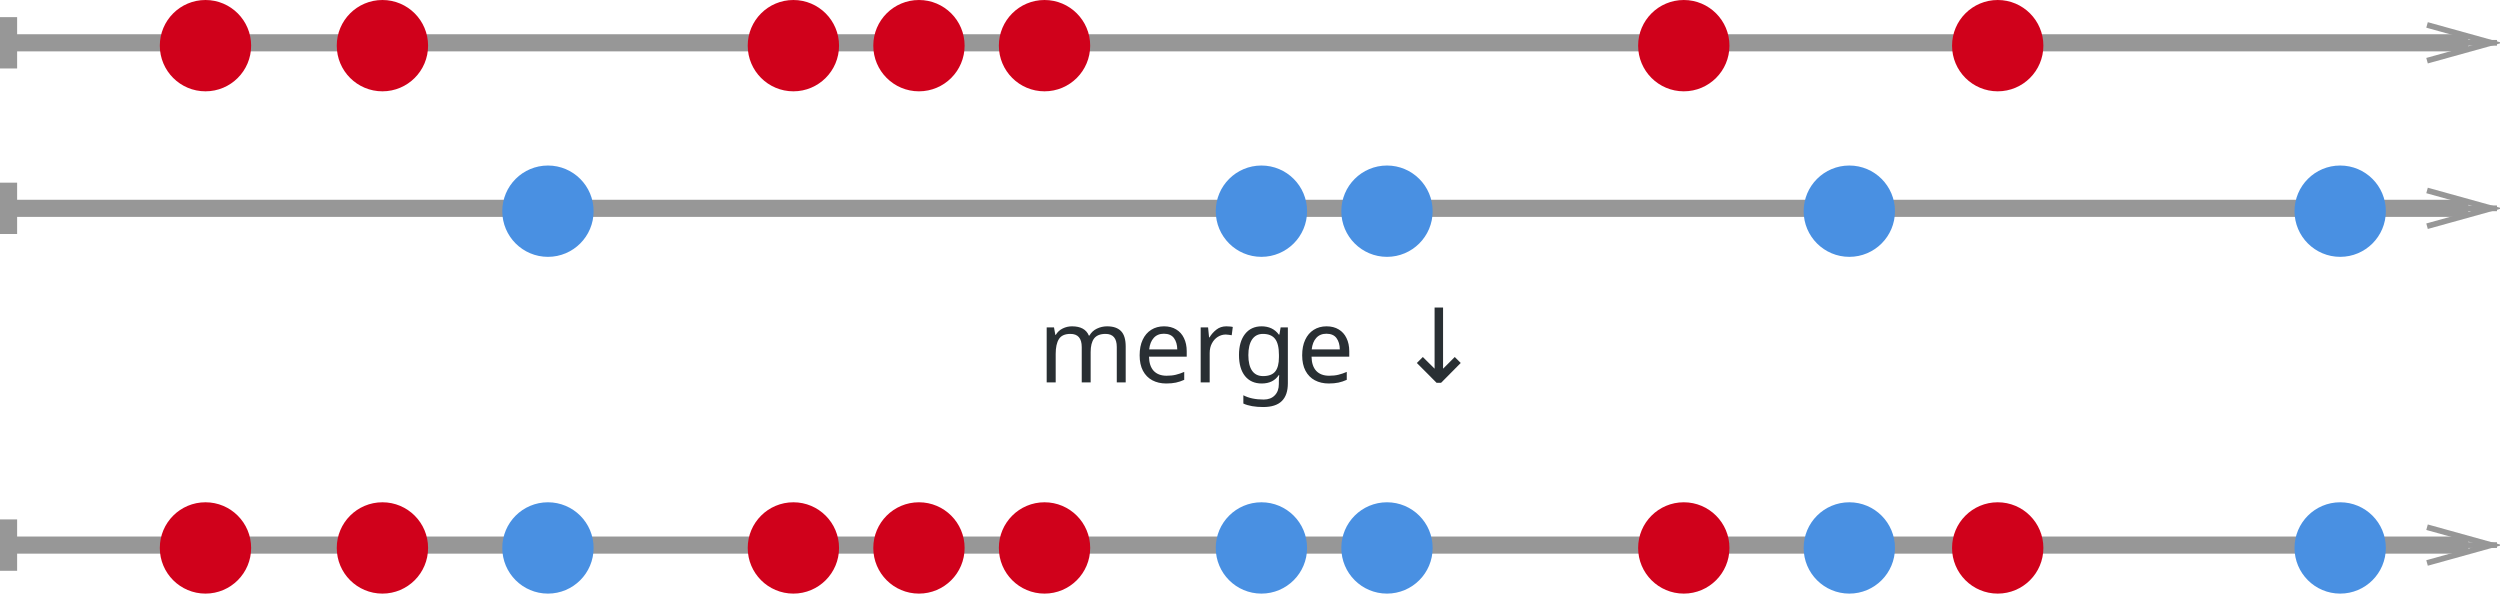
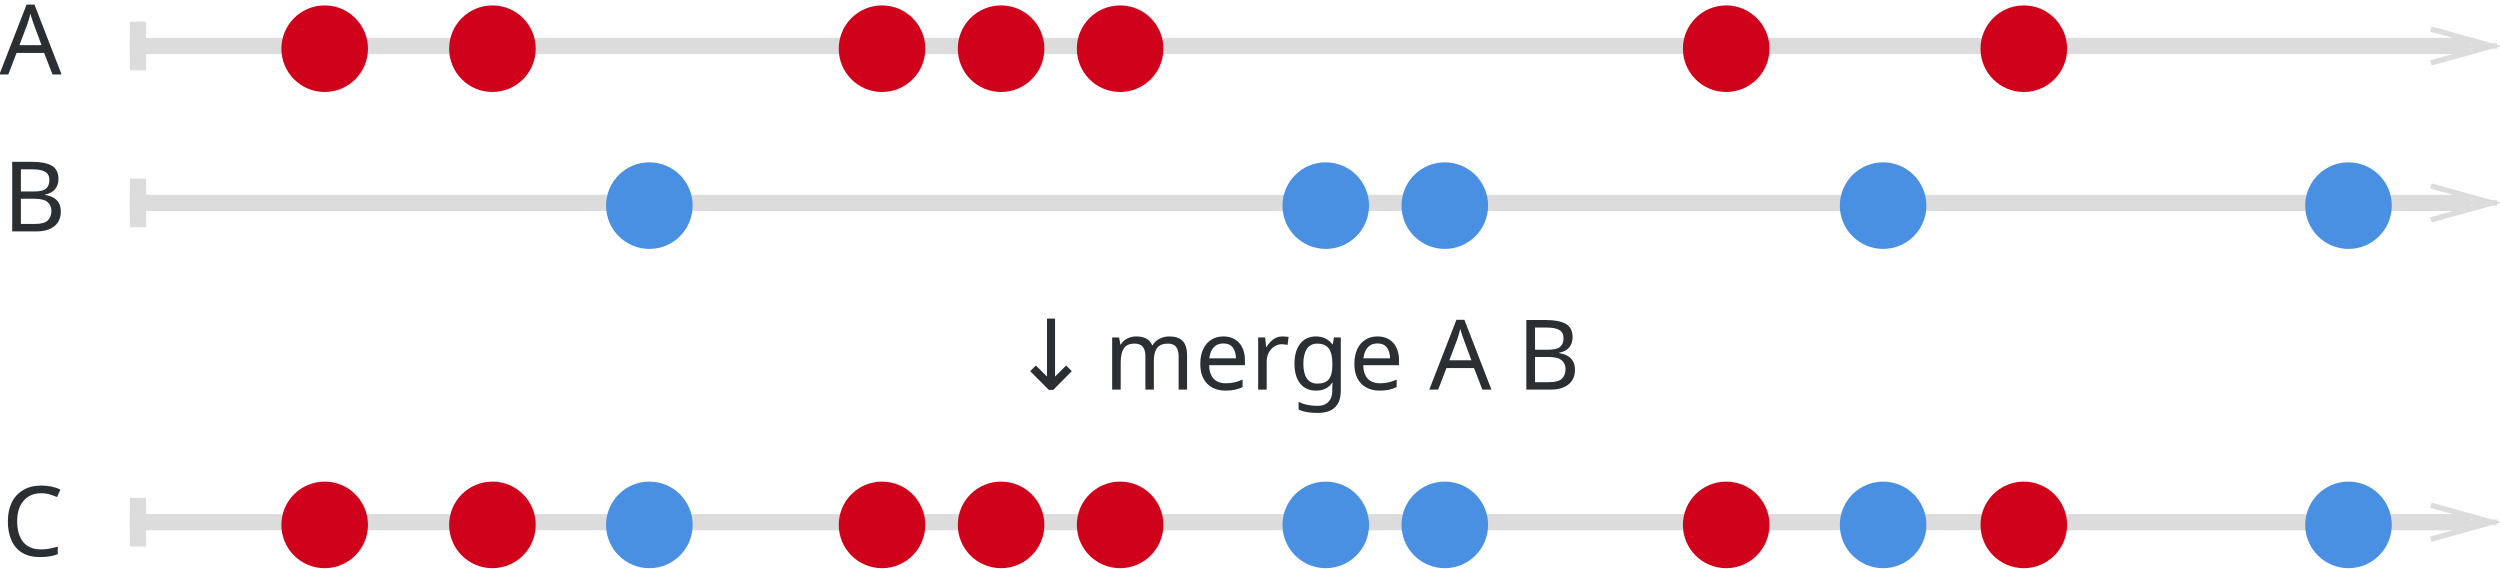
- <svg xmlns="http://www.w3.org/2000/svg" width="438px" height="104px" viewBox="0 0 438 104" version="1.1">
+ <svg xmlns="http://www.w3.org/2000/svg" width="462px" height="105px" viewBox="0 0 462 105" version="1.1">
  <defs />
  <g id="Page-1" stroke="none" stroke-width="1" fill="none" fill-rule="evenodd">
-     <g id="Group" transform="translate(1, 0)">
-       <g>
-         <path d="M0.5,7.5 L429.971,7.5" id="Line" stroke="#979797" stroke-width="3" stroke-linecap="square" />
-         <path id="Line-decoration-1" d="M0.5,4.5 C0.5,6.6 0.5,8.4 0.5,10.5" stroke="#979797" stroke-width="3" stroke-linecap="square" />
-         <path d="M6.5,7.5 L435.971,7.5" id="Line-2" stroke="#979797" stroke-linecap="square" />
-         <path id="Line-2-decoration-1" d="M424.7,10.5 C428.48,9.45 431.72,8.55 435.5,7.5 C431.72,6.45 428.48,5.55 424.7,4.5" stroke="#979797" stroke-linecap="square" />
+     <g id="Group" transform="translate(-1, -1)">
+       <g transform="translate(26, 2)">
+         <path d="M0.5,7.5 L429.971,7.5" id="Line" stroke="#DCDCDC" stroke-width="3" stroke-linecap="square" />
+         <path id="Line-decoration-1" d="M0.5,4.5 C0.5,6.6 0.5,8.4 0.5,10.5" stroke="#DCDCDC" stroke-width="3" stroke-linecap="square" />
+         <path d="M6.5,7.5 L435.971,7.5" id="Line-2" stroke="#DCDCDC" stroke-linecap="square" />
+         <path id="Line-2-decoration-1" d="M424.7,10.5 C428.48,9.45 431.72,8.55 435.5,7.5 C431.72,6.45 428.48,5.55 424.7,4.5" stroke="#DCDCDC" stroke-linecap="square" />
        <circle id="Oval-9" fill="#D0011B" cx="35" cy="8" r="8" />
        <circle id="Oval-10" fill="#D0011B" cx="66" cy="8" r="8" />
        <circle id="Oval-11" fill="#D0011B" cx="138" cy="8" r="8" />
        <circle id="Oval-12" fill="#D0011B" cx="160" cy="8" r="8" />
        <circle id="Oval-13" fill="#D0011B" cx="182" cy="8" r="8" />
        <circle id="Oval-14" fill="#D0011B" cx="294" cy="8" r="8" />
        <circle id="Oval-15" fill="#D0011B" cx="349" cy="8" r="8" />
      </g>
-       <g id="Group-2" transform="translate(0, 29)">
-         <path d="M0.5,7.5 L429.971,7.5" id="Line" stroke="#979797" stroke-width="3" stroke-linecap="square" />
-         <path id="Line-decoration-1" d="M0.5,4.5 C0.5,6.6 0.5,8.4 0.5,10.5" stroke="#979797" stroke-width="3" stroke-linecap="square" />
-         <path d="M6.5,7.5 L435.971,7.5" id="Line-2" stroke="#979797" stroke-linecap="square" />
-         <path id="Line-2-decoration-1" d="M424.7,10.5 C428.48,9.45 431.72,8.55 435.5,7.5 C431.72,6.45 428.48,5.55 424.7,4.5" stroke="#979797" stroke-linecap="square" />
+       <g id="Group-2" transform="translate(26, 31)">
+         <path d="M0.5,7.5 L429.971,7.5" id="Line" stroke="#DCDCDC" stroke-width="3" stroke-linecap="square" />
+         <path id="Line-decoration-1" d="M0.5,4.5 C0.5,6.6 0.5,8.4 0.5,10.5" stroke="#DCDCDC" stroke-width="3" stroke-linecap="square" />
+         <path d="M6.5,7.5 L435.971,7.5" id="Line-2" stroke="#DCDCDC" stroke-linecap="square" />
+         <path id="Line-2-decoration-1" d="M424.7,10.5 C428.48,9.45 431.72,8.55 435.5,7.5 C431.72,6.45 428.48,5.55 424.7,4.5" stroke="#DCDCDC" stroke-linecap="square" />
        <circle id="Oval-9" fill="#4990E2" cx="95" cy="8" r="8" />
        <circle id="Oval-12" fill="#4990E2" cx="220" cy="8" r="8" />
        <circle id="Oval-13" fill="#4990E2" cx="242" cy="8" r="8" />
        <circle id="Oval-14" fill="#4990E2" cx="323" cy="8" r="8" />
        <circle id="Oval-15" fill="#4990E2" cx="409" cy="8" r="8" />
      </g>
-       <g id="Group-4" transform="translate(0, 88)">
-         <path d="M0.5,7.5 L429.971,7.5" id="Line" stroke="#979797" stroke-width="3" stroke-linecap="square" />
-         <path id="Line-decoration-1" d="M0.5,4.5 C0.5,6.6 0.5,8.4 0.5,10.5" stroke="#979797" stroke-width="3" stroke-linecap="square" />
-         <path d="M6.5,7.5 L435.971,7.5" id="Line-2" stroke="#979797" stroke-linecap="square" />
-         <path id="Line-2-decoration-1" d="M424.7,10.5 C428.48,9.45 431.72,8.55 435.5,7.5 C431.72,6.45 428.48,5.55 424.7,4.5" stroke="#979797" stroke-linecap="square" />
+       <g id="Group-4" transform="translate(26, 90)">
+         <path d="M0.5,7.5 L429.971,7.5" id="Line" stroke="#DCDCDC" stroke-width="3" stroke-linecap="square" />
+         <path id="Line-decoration-1" d="M0.5,4.5 C0.5,6.6 0.5,8.4 0.5,10.5" stroke="#DCDCDC" stroke-width="3" stroke-linecap="square" />
+         <path d="M6.5,7.5 L435.971,7.5" id="Line-2" stroke="#DCDCDC" stroke-linecap="square" />
+         <path id="Line-2-decoration-1" d="M424.7,10.5 C428.48,9.45 431.72,8.55 435.5,7.5 C431.72,6.45 428.48,5.55 424.7,4.5" stroke="#DCDCDC" stroke-linecap="square" />
        <circle id="Oval-9" fill="#D0011B" cx="35" cy="8" r="8" />
        <circle id="Oval-10" fill="#D0011B" cx="66" cy="8" r="8" />
        <circle id="Oval-11" fill="#D0011B" cx="138" cy="8" r="8" />
        <circle id="Oval-12" fill="#D0011B" cx="160" cy="8" r="8" />
        <circle id="Oval-13" fill="#D0011B" cx="182" cy="8" r="8" />
        <circle id="Oval-14" fill="#D0011B" cx="294" cy="8" r="8" />
        <circle id="Oval-15" fill="#D0011B" cx="349" cy="8" r="8" />
      </g>
-       <g id="Group-3" transform="translate(87, 88)" fill="#4990E2">
+       <g id="Group-3" transform="translate(113, 90)" fill="#4990E2">
        <circle id="Oval-9" cx="8" cy="8" r="8" />
        <circle id="Oval-12" cx="133" cy="8" r="8" />
        <circle id="Oval-13" cx="155" cy="8" r="8" />
        <circle id="Oval-14" cx="236" cy="8" r="8" />
        <circle id="Oval-15" cx="322" cy="8" r="8" />
      </g>
-       <text id="merge-↓" font-family="Gotham" font-size="18" font-weight="313" fill="#292F33">
-         <tspan x="180.848" y="67">merge </tspan>
-         <tspan x="243.542" y="67" font-family="Lucida Grande" font-weight="normal">↓</tspan>
+       <text id="↓-merge-A-B" font-family="Lucida Grande" font-size="18" font-weight="normal" fill="#292F33">
+         <tspan x="187.692" y="73">↓ </tspan>
+         <tspan x="204.998" y="73" font-family="Gotham" font-weight="313">merge A B</tspan>
+       </text>
+       <text id="A-2" font-family="Gotham" font-size="18" font-weight="313" fill="#292F33">
+         <tspan x="0.89" y="14.761">A</tspan>
+       </text>
+       <text id="B-2" font-family="Gotham" font-size="18" font-weight="313" fill="#292F33">
+         <tspan x="1.502" y="43.761">B</tspan>
+       </text>
+       <text id="C-2" font-family="Gotham" font-size="18" font-weight="313" fill="#292F33">
+         <tspan x="1.358" y="103.761">C</tspan>
      </text>
    </g>
  </g>
</svg>
